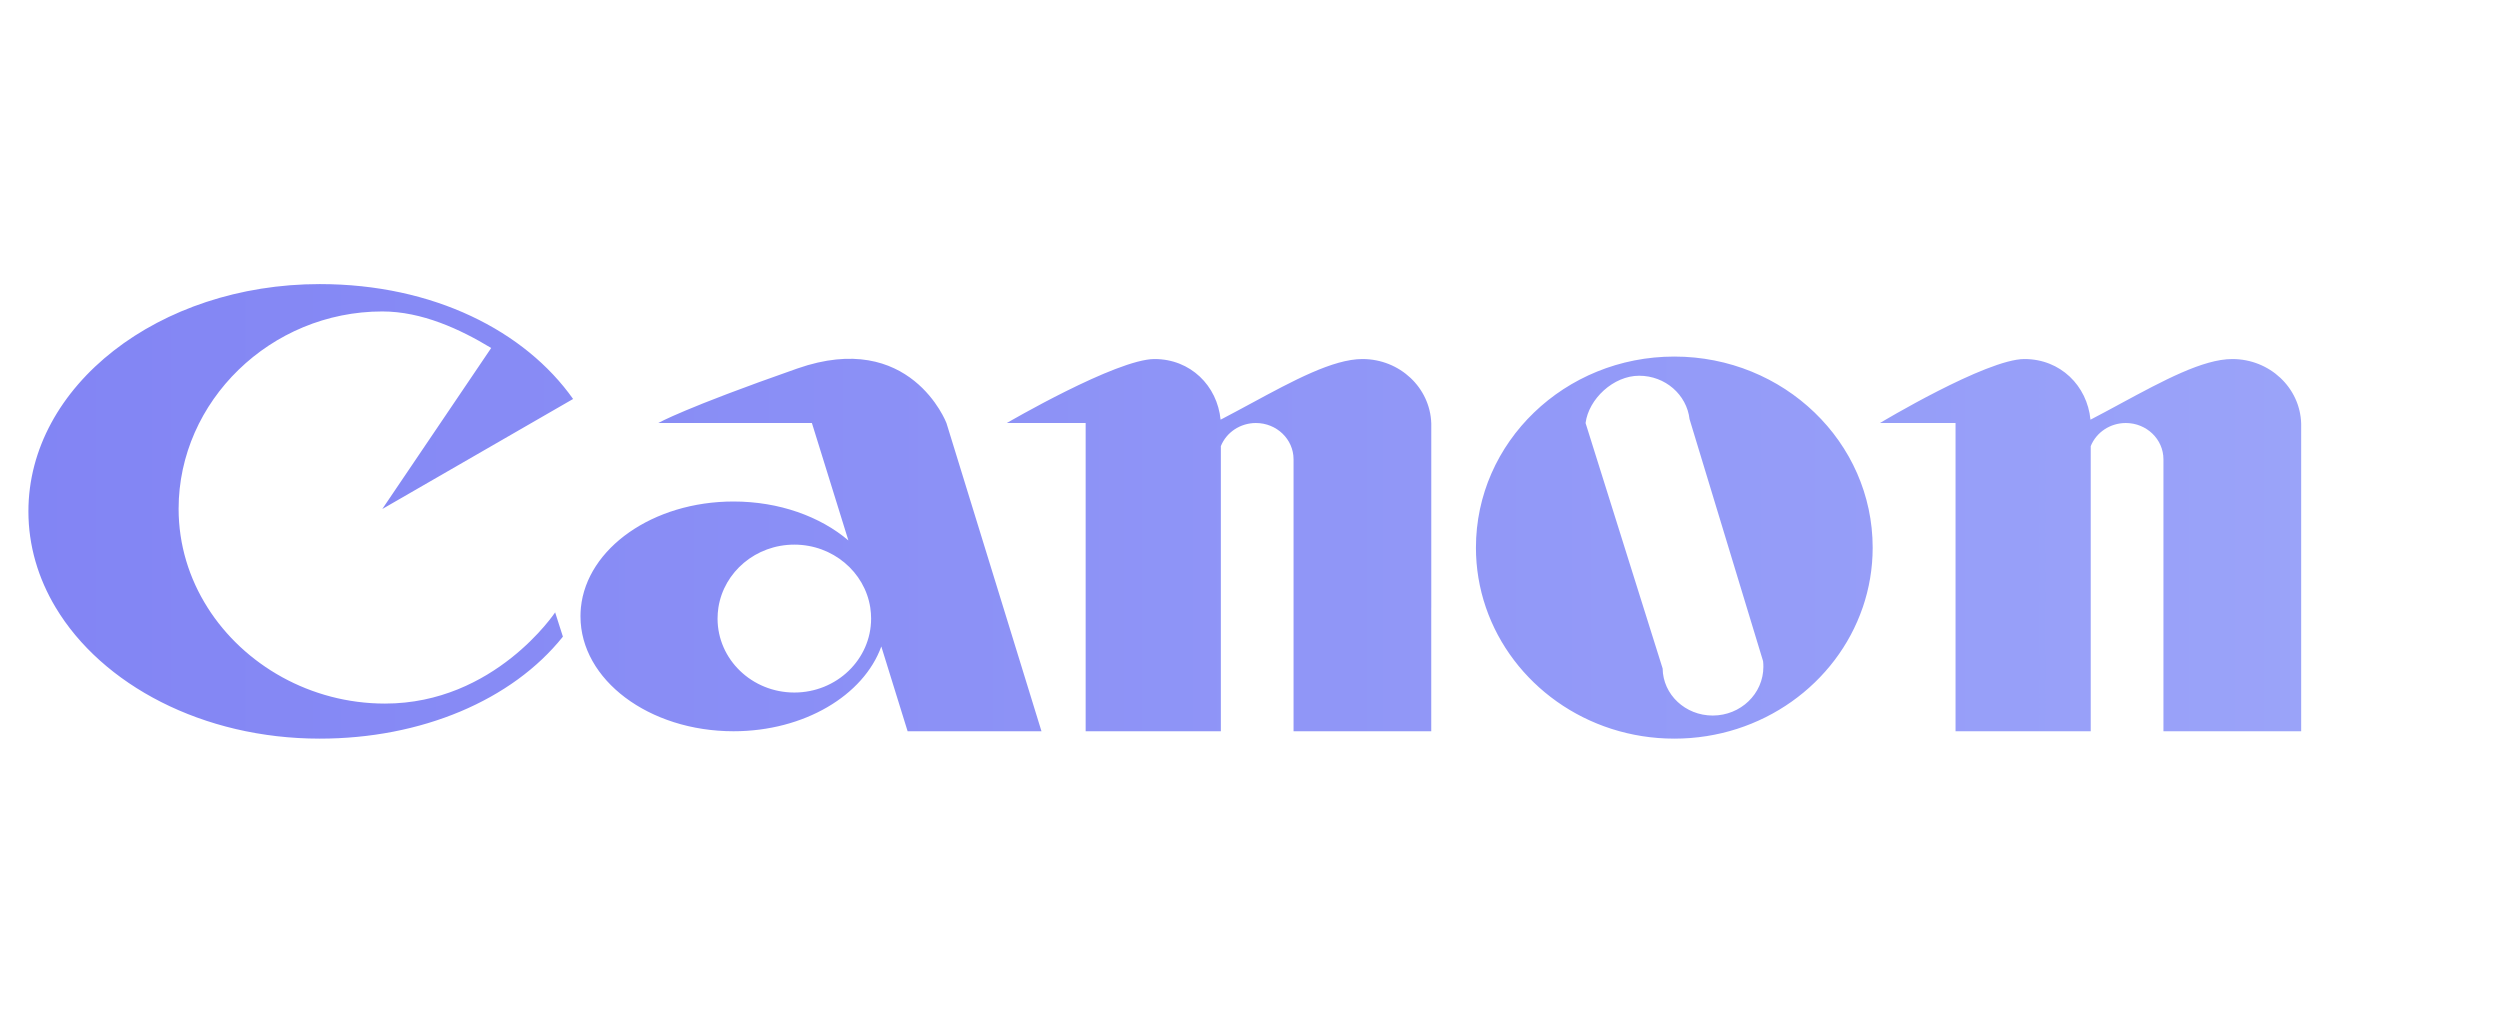
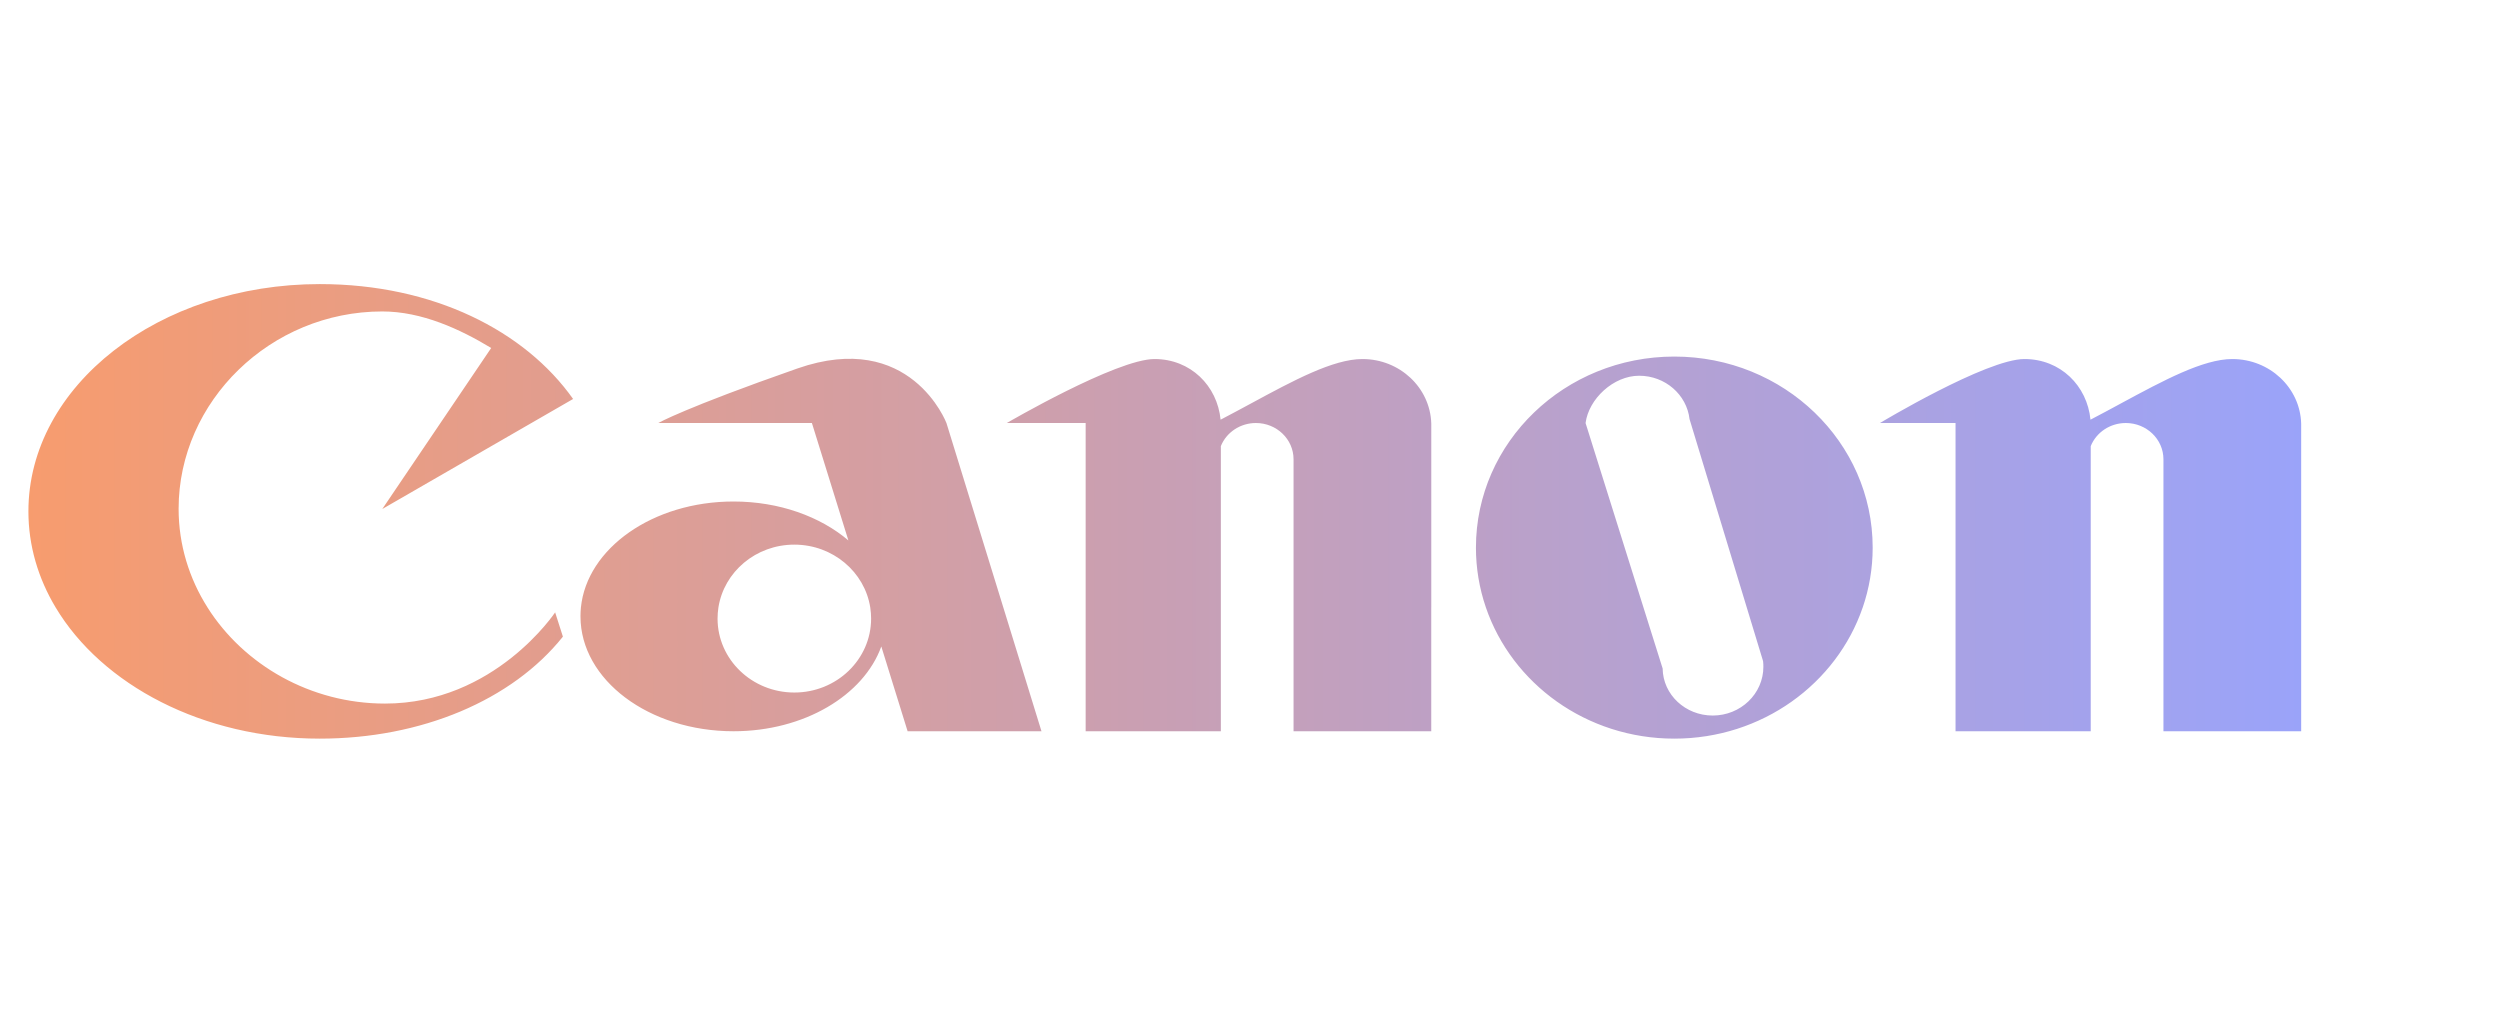
<svg xmlns="http://www.w3.org/2000/svg" width="88" height="36" fill="none">
  <path fill="url(#a)" fill-opacity=".8" fill-rule="evenodd" d="M7.306 21.386c1.281 2.023 3.63 3.38 6.245 3.38 3.863 0 5.99-3.211 5.99-3.211l.273.855C18.026 24.65 14.831 26 11.256 26c-4.115 0-7.665-1.891-9.298-4.618C1.343 20.355 1 19.208 1 18c0-4.418 4.591-8 10.256-8 4.003 0 7.225 1.651 8.917 4.044l-6.716 3.873 3.833-5.668c-1.097-.664-2.442-1.286-3.833-1.286-3.932 0-7.17 3.16-7.17 6.947 0 1.268.374 2.46 1.02 3.476Zm17.982-.002c-.02.129-.03.26-.03.39 0 1.437 1.21 2.603 2.703 2.603 1.492 0 2.702-1.166 2.702-2.603 0-.131-.01-.262-.03-.392-.196-1.25-1.318-2.211-2.673-2.211s-2.477.96-2.672 2.213ZM36.66 25.74l-1.343-4.357-2.002-6.492s-1.264-3.316-5.254-1.918c-3.99 1.398-4.89 1.917-4.89 1.917h5.408l1.284 4.133c-.988-.84-2.433-1.37-4.043-1.37-2.836 0-5.16 1.645-5.372 3.73a3.23 3.23 0 0 0-.015.314c0 2.233 2.412 4.043 5.387 4.043 2.488 0 4.581-1.264 5.202-2.984l.926 2.984h4.712Zm13.72-4.357v4.357h-4.847v-9.574c0-.704-.593-1.276-1.325-1.276-.546 0-1.036.323-1.234.813V25.74h-4.759V14.89h-2.775s3.86-2.252 5.2-2.252c1.268 0 2.207.939 2.325 2.135.359-.187.718-.381 1.072-.572 1.486-.804 2.891-1.563 3.92-1.563 1.316 0 2.387 1.01 2.424 2.27v6.475Zm8.145 2.148-.675-2.148-2.038-6.492c.11-.847.977-1.665 1.886-1.665.919 0 1.675.668 1.774 1.527l2.014 6.63.574 1.888c.008.065.011.13.011.198 0 .95-.798 1.718-1.784 1.718-.964 0-1.75-.736-1.762-1.656Zm7.042-2.148C64.65 24.064 62.028 26 58.936 26c-3.092 0-5.715-1.935-6.633-4.618a6.485 6.485 0 0 1-.35-2.106c0-3.714 3.126-6.725 6.983-6.725 3.856 0 6.982 3.01 6.982 6.725 0 .736-.123 1.444-.35 2.107Zm8.027 4.357V15.703c.198-.49.689-.813 1.234-.813.732 0 1.325.572 1.325 1.276v9.574h4.848V14.908c-.036-1.26-1.108-2.27-2.424-2.27-1.028 0-2.433.76-3.919 1.562-.354.192-.713.386-1.073.573-.117-1.196-1.056-2.135-2.325-2.135-1.339 0-5.085 2.252-5.085 2.252h2.66v10.85h4.76Z" clip-rule="evenodd" />
  <defs>
    <linearGradient id="a" x1="1" x2="81.002" y1="18" y2="18" gradientUnits="userSpaceOnUse">
-       <stop stop-color="#6366F1" />
+       <stop stop-color="#f5834a" />
      <stop offset="1" stop-color="#818CF8" />
    </linearGradient>
  </defs>
</svg>
